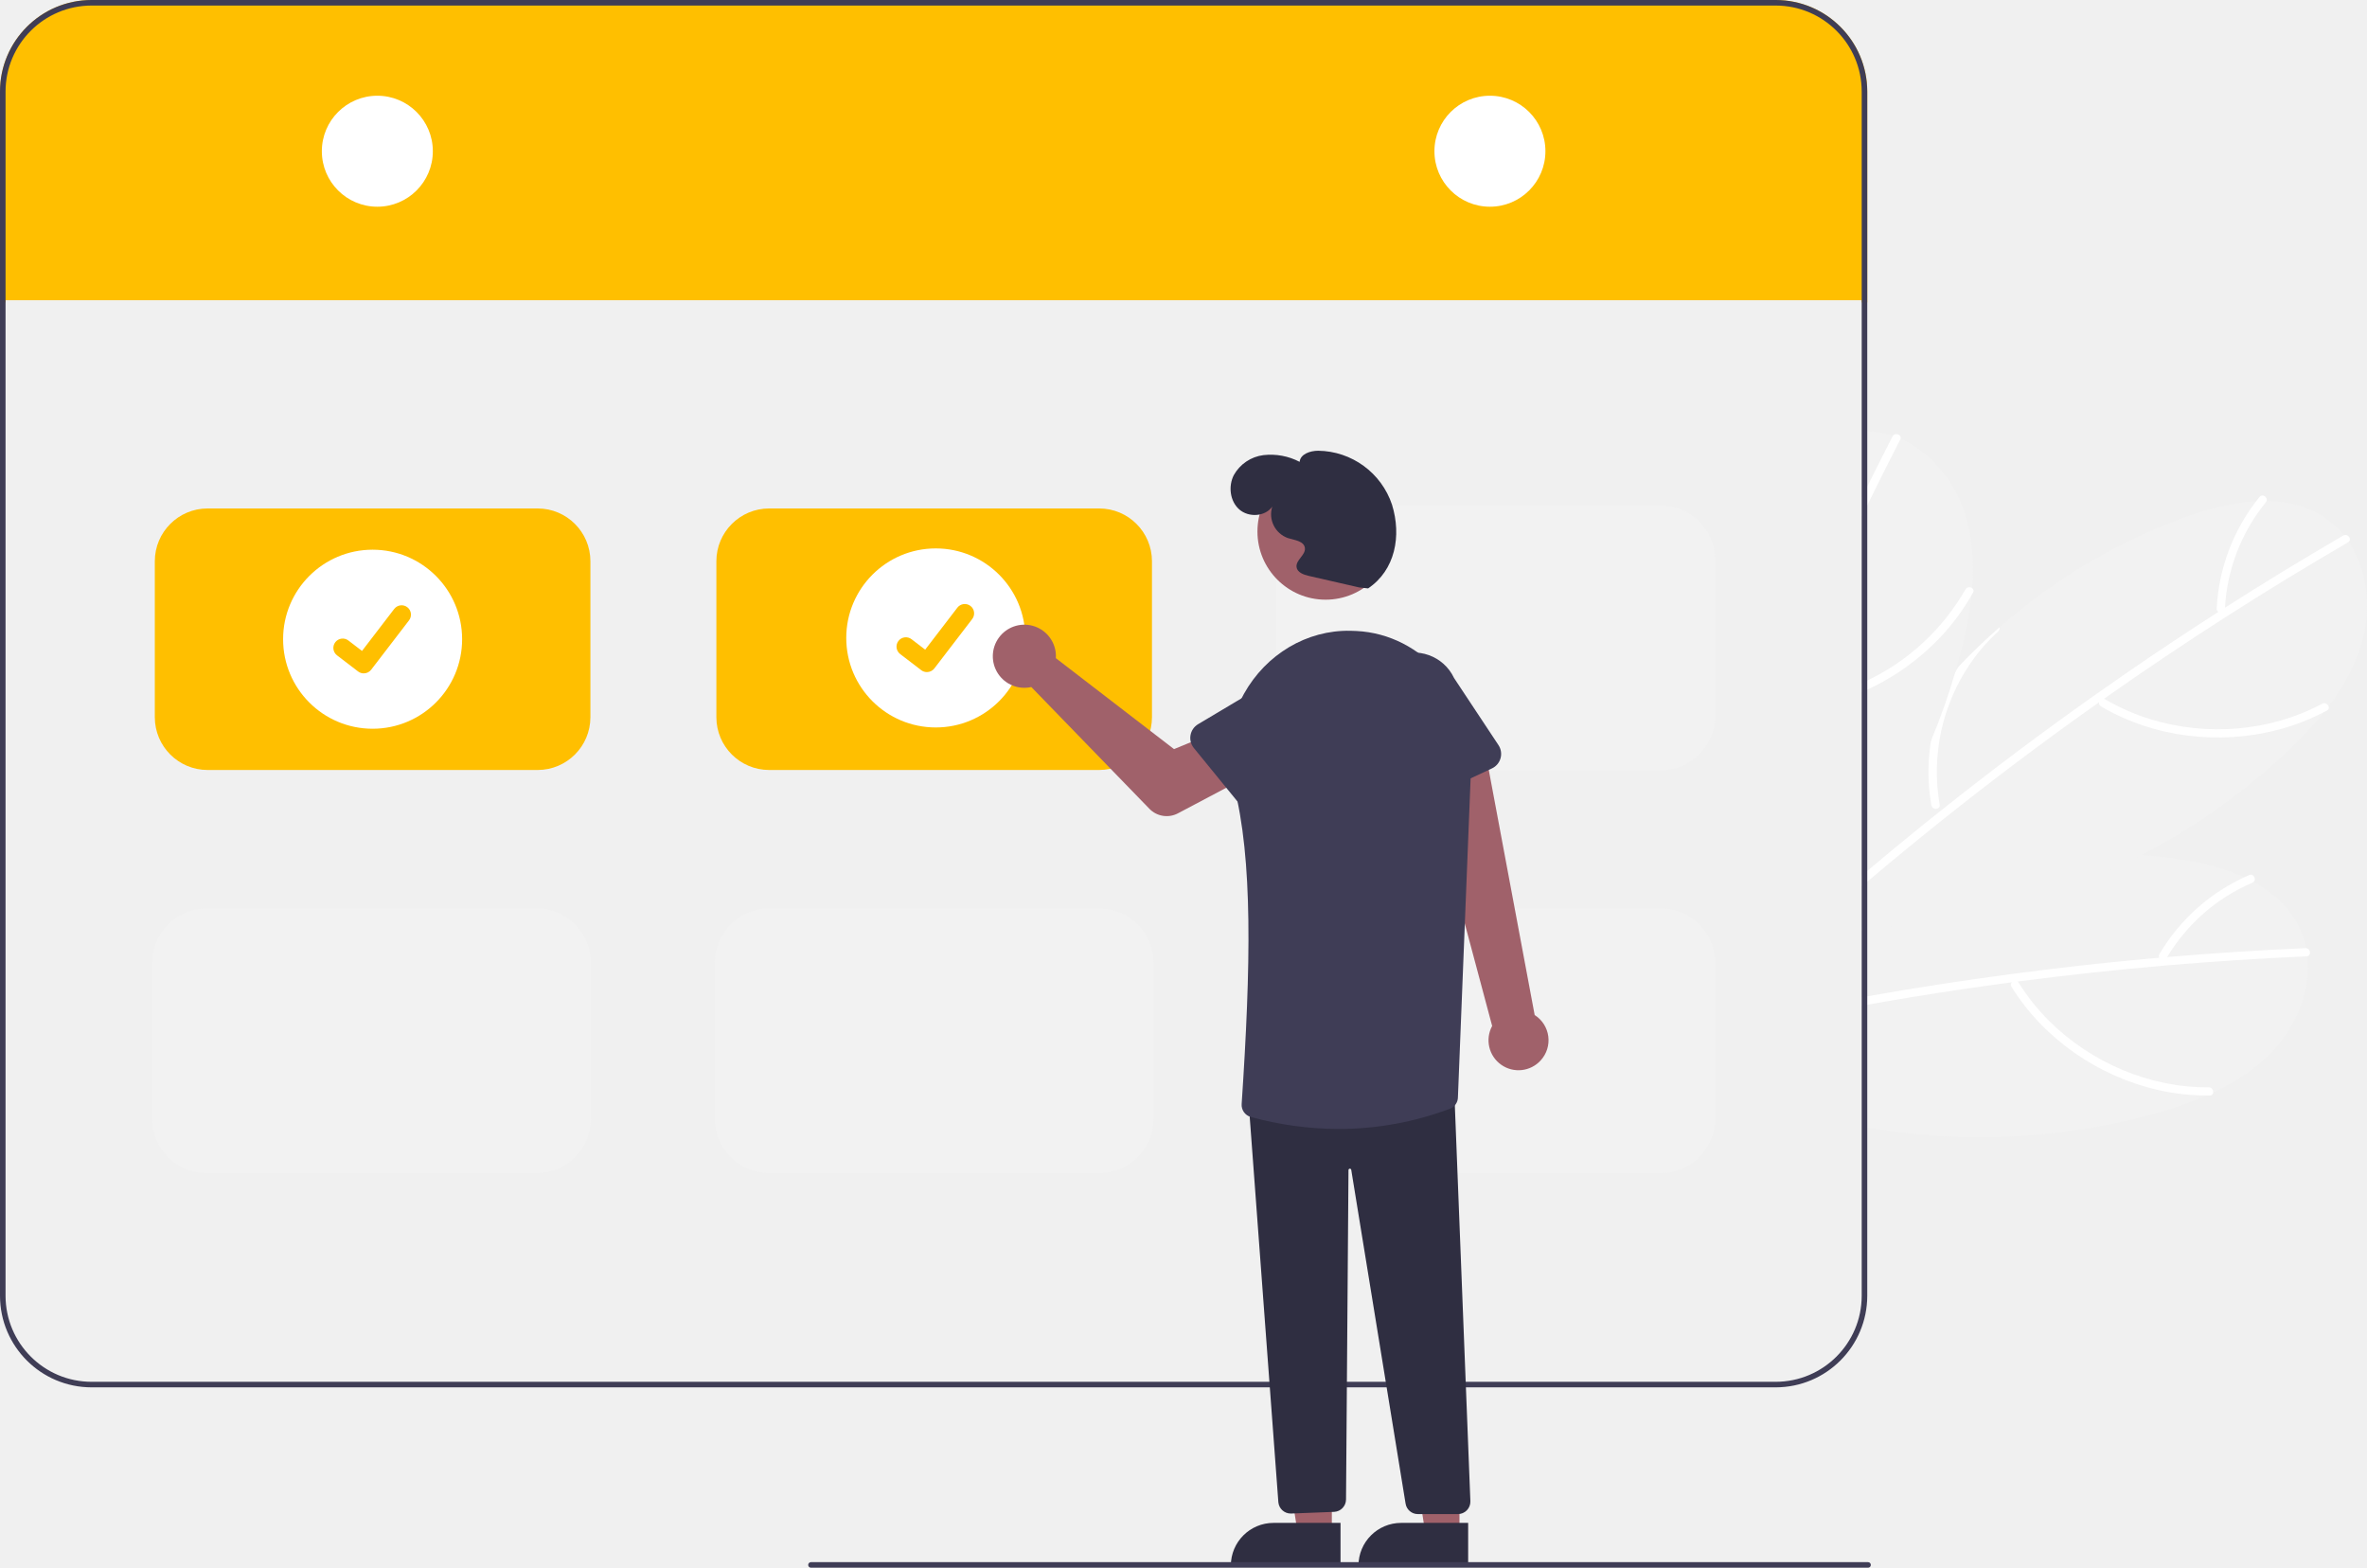
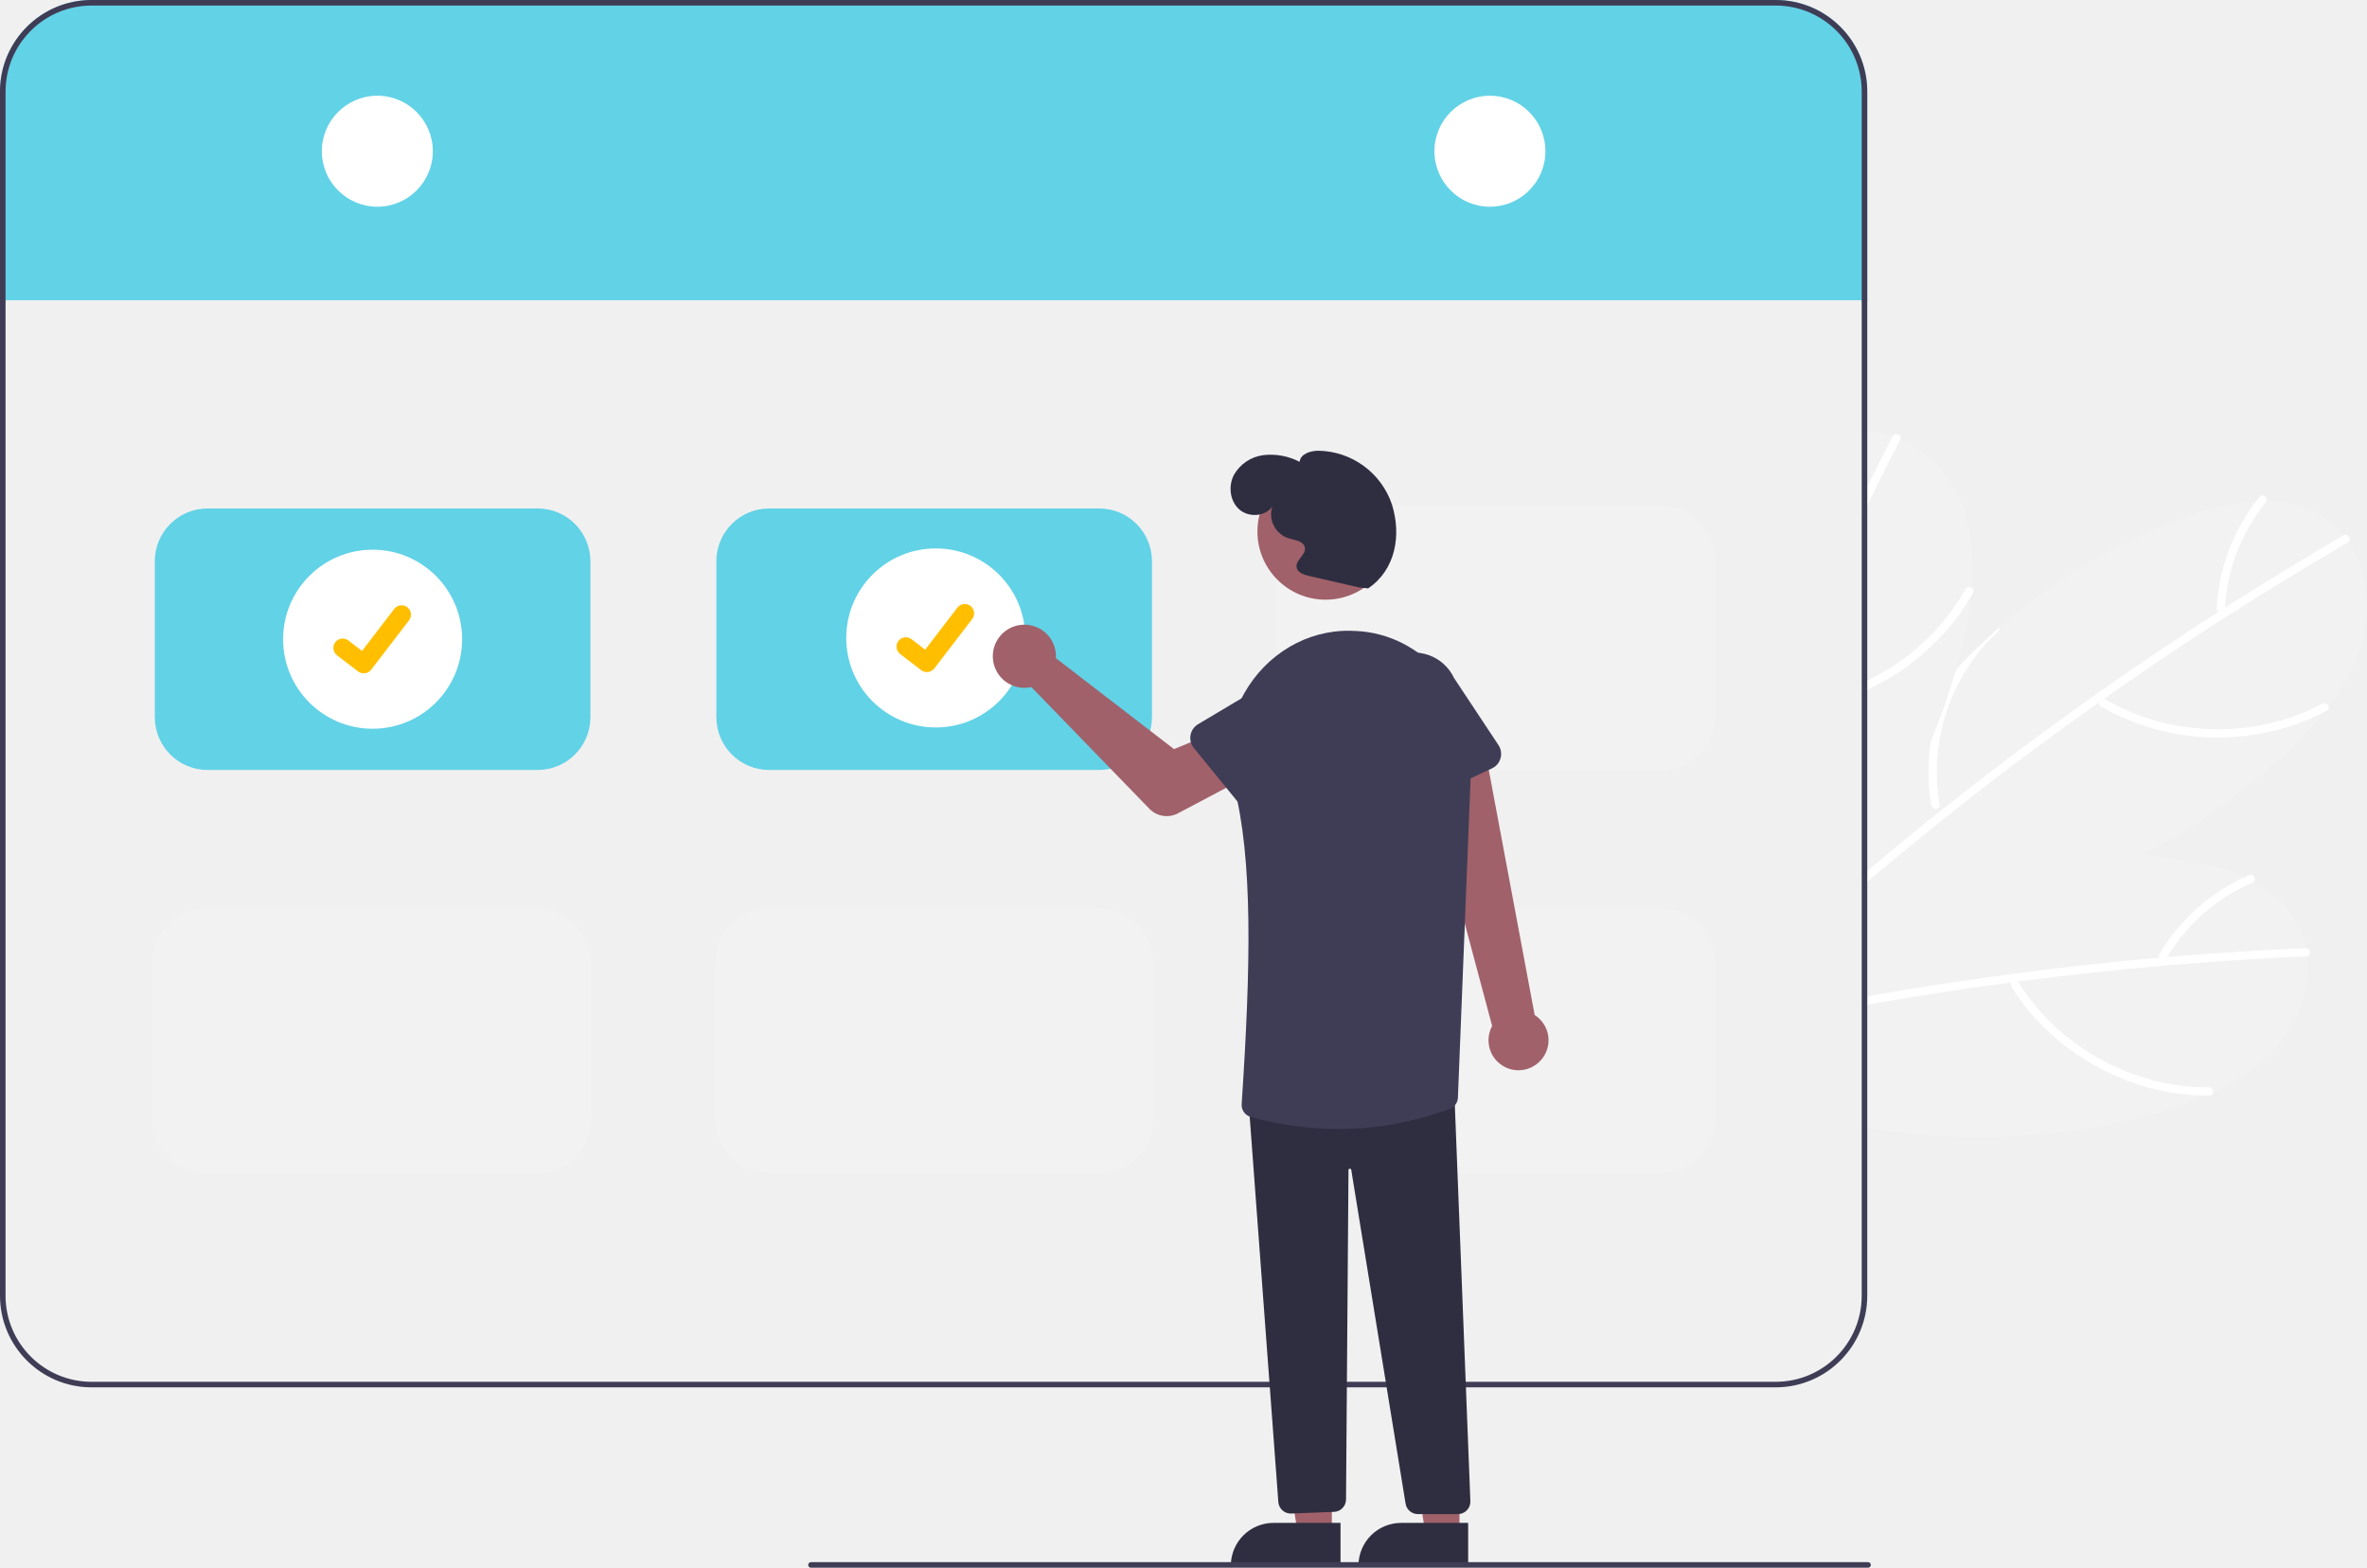
<svg xmlns="http://www.w3.org/2000/svg" data-name="Layer 1" width="853.117" height="565" viewBox="0 0 853.117 565">
  <path d="M993.211,545.61c-6.16,6.73-13.8,11.74-22.09,15.63h-.01c-.78.37-1.56.73-2.35,1.07h-.01l-.01.01-.01-.01h-.01a.01.01,0,0,1-.01.01H968.701l-.01-.01c-.01.01-.01.01-.02,0l-.01.01-.01-.01h-.01c-.01.01-.01.01-.02,0h-.01a139.774,139.774,0,0,1-17.06,6.1,236.651,236.651,0,0,1-105.11,5.49c-.67-.12-1.33-.24-2-.36V492.43c.66-.28,1.33-.56,2-.83q6.555-2.715,13.27-4.99,9.66-3.3,19.59-5.66a212.167,212.167,0,0,1,66.04-5.34q6.045.45,12.06,1.3c8.39,1.17,17.19,3.21,24.93,6.75h.01c1.13.53,2.24,1.08,3.34,1.67,6.88,3.73,12.68,8.86,16.22,15.89a30.573,30.573,0,0,1,2.72,7.99v.02c.2.96.34,1.93.45,2.89C1006.331,523.96,1001.421,536.63,993.211,545.61Z" transform="translate(-173.4413 -167.5)" fill="#f2f2f2" />
  <path d="M1005.071,512.12a1.358,1.358,0,0,1-.3.04q-25.695,1.125-51.32,3.34h-.03c-.07.01-.13.01-.2.02Q926.911,517.8,900.711,521.23c-.74.1-1.47.2-2.2.29q-18.119,2.415-36.17,5.36-7.965,1.305-15.9,2.72c-.67.12-1.33.23-2,.36v-3.03c.67-.13,1.34-.24,2-.36q26.43-4.68,53.04-8.17,6.69-.9,13.4-1.7,19.38-2.34,38.82-4.04c.95-.08,1.89-.16,2.84-.24q24.885-2.115,49.84-3.21a.939.939,0,0,1,.24.02C1006.222,509.37,1006.561,511.77,1005.071,512.12Z" transform="translate(-173.4413 -167.5)" fill="#fff" />
  <path d="M969.497,559.363c-21.34.157-42.364-8.892-57.458-23.869a77.826,77.826,0,0,1-11.184-14.07c-1.017-1.632-3.398.168-2.389,1.785,11.723,18.8,31.25,32.193,52.778,37.117a80.811,80.811,0,0,0,18.636,1.994c1.914-.014,1.517-2.972-.384-2.958Z" transform="translate(-173.4413 -167.5)" fill="#fff" />
  <path d="M879.301,480.95a1.692,1.692,0,0,1-1.25,1.13,65.22,65.22,0,0,0-14.08,5.5,68.406,68.406,0,0,0-17.53,13.25c-.27.27-.53.54-.78.82-.42.44-.82.89-1.22,1.35v-4.36c.64-.68,1.31-1.35,2-1.99a71.912,71.912,0,0,1,13.27-10.04Q869.371,483.31,879.301,480.95Z" transform="translate(-173.4413 -167.5)" fill="#fff" />
  <path d="M984.1,482.872a69.402,69.402,0,0,0-32.422,28.586,1.5,1.5,0,0,0,.793,1.954,1.528,1.528,0,0,0,1.954-.793A66.049,66.049,0,0,1,985.221,485.635c1.765-.754.648-3.519-1.121-2.763Z" transform="translate(-173.4413 -167.5)" fill="#fff" />
  <path d="M1025.021,397.94c-2.32,8.82-6.77,16.81-12.3,24.1l-.01.01c-.51.68-1.04,1.37-1.59,2.03v.01a139.271,139.271,0,0,1-12.41,13.39,233.429,233.429,0,0,1-53.37,38.13c-30.67,16.02-64.95,25.49-98.9,26.03-.26.01-.52.01-.78.01-.41.01-.82.01-1.22.01V456.21c.65-1.24,1.32-2.48,2-3.71a219.524,219.524,0,0,1,32.03-43.82c.3-.33.61-.66.92-.98q7.02-7.41,14.72-14.11a210.819,210.819,0,0,1,67.29-39.85c7.97-2.86,16.71-5.15,25.21-5.6,1.25-.07,2.49-.1,3.74-.09,7.83.11,15.34,1.96,21.75,6.54a30.999,30.999,0,0,1,6.12,5.81c.62.77,1.19,1.56,1.74,2.37v.01C1026.581,372.68,1028.121,386.17,1025.021,397.94Z" transform="translate(-173.4413 -167.5)" fill="#f2f2f2" />
  <path d="M1019.961,362.77v.01a1.461,1.461,0,0,1-.24.17q-22.2,12.915-43.84,26.77c-.02.01-.03.02-.05.03a1.739,1.739,0,0,1-.18.11q-22.245,14.25-43.86,29.46c-.6.42-1.21.85-1.82,1.28q-14.925,10.545-29.54,21.54-27.601,20.79-53.99,43.12c-.67.56-1.33,1.13-2,1.7v-3.89c.66-.57,1.33-1.14,2-1.7q10.11-8.535,20.4-16.83c2.05-1.65,4.11-3.3,6.17-4.93q27.45-21.855,56.13-42.08h.01q5.64-3.975,11.3-7.88,16.08-11.07,32.521-21.61c.79-.51,1.59-1.02,2.39-1.53q21.045-13.44,42.64-26a1.489,1.489,0,0,1,.22-.11C1019.722,359.8,1021.131,361.78,1019.961,362.77Z" transform="translate(-173.4413 -167.5)" fill="#fff" />
  <path d="M1010.409,421.133c-18.825,10.052-41.646,11.805-61.97,5.553a77.827,77.827,0,0,1-16.44-7.265c-1.659-.972-2.931,1.727-1.286,2.691,19.114,11.203,42.628,13.993,63.98,8.353a80.812,80.812,0,0,0,17.43-6.891c1.688-.901-.037-3.336-1.713-2.441Z" transform="translate(-173.4413 -167.5)" fill="#fff" />
  <path d="M869.562,457.722a68.553,68.553,0,0,1-.952-15.869,72.319,72.319,0,0,1,10.781-34.151q7.028-7.407,14.723-14.112a1.705,1.705,0,0,1-.586,1.585,65.451,65.451,0,0,0-9.912,11.408,69.122,69.122,0,0,0-11.082,50.892,1.212,1.212,0,0,1-.314,1.143A1.625,1.625,0,0,1,869.562,457.722Z" transform="translate(-173.4413 -167.5)" fill="#fff" />
  <path d="M987.809,346.612a69.402,69.402,0,0,0-15.433,40.375,1.5,1.5,0,0,0,1.61,1.362,1.528,1.528,0,0,0,1.362-1.61,66.048,66.048,0,0,1,14.737-38.201c1.213-1.488-1.061-3.417-2.276-1.926Z" transform="translate(-173.4413 -167.5)" fill="#fff" />
  <path d="M884.251,379.47v.01c-.07.86-.15,1.71-.24,2.56v.02a141.299,141.299,0,0,1-3.25,17.96c-.7,2.9-1.46,5.78-2.29,8.66-.1.37-.21.74-.32,1.1v.01a229.523,229.523,0,0,1-8.74,24.65,238.918,238.918,0,0,1-22.97,42.22c-.65.97-1.32,1.94-2,2.9V322.96c.67-.04,1.33-.04,2-.02q.48,0,.96.03a30.322,30.322,0,0,1,8.28,1.61c.94.31,1.85.66,2.75,1.05,10.91,4.78,19.48,15.32,23.2,26.91C884.421,361.22,884.981,370.35,884.251,379.47Z" transform="translate(-173.4413 -167.5)" fill="#f2f2f2" />
  <path d="M858.432,325.63a1.076,1.076,0,0,1-.11.28q-6.075,11.805-11.88,23.73c-.67,1.37-1.34,2.75-2,4.12v-6.8q.99-2.04,2-4.08,4.485-9.09,9.12-18.1a1.304,1.304,0,0,1,.12-.2C856.601,323.26,858.881,324.16,858.432,325.63Z" transform="translate(-173.4413 -167.5)" fill="#fff" />
  <path d="M884.571,381.08c-.18.32-.36.64-.56.96a79.816,79.816,0,0,1-10.42,14.24,85.916,85.916,0,0,1-27.15,19.77c-.66.32-1.33.62-2,.9V413.7c.67-.3,1.34-.61,2-.93a80.866,80.866,0,0,0,35.37-32.82,1.645,1.645,0,0,1,2.44-.47A1.153,1.153,0,0,1,884.571,381.08Z" transform="translate(-173.4413 -167.5)" fill="#fff" />
-   <path d="M846.441,200.5v76h-2v-.81h-669v.81h-2v-76a33.032,33.032,0,0,1,33-33h607A33.032,33.032,0,0,1,846.441,200.5Z" transform="translate(-173.4413 -167.5)" fill="#ffbf00" />
+   <path d="M846.441,200.5v76h-2v-.81h-669v.81h-2v-76a33.032,33.032,0,0,1,33-33h607A33.032,33.032,0,0,1,846.441,200.5Z" transform="translate(-173.4413 -167.5)" fill="#62d2e6" />
  <path d="M813.441,167.5h-607a33.032,33.032,0,0,0-33,33v434a33.032,33.032,0,0,0,33,33h607a33.032,33.032,0,0,0,33-33v-434A33.032,33.032,0,0,0,813.441,167.5Zm31,467a31.04,31.04,0,0,1-31,31h-607a31.04,31.04,0,0,1-31-31v-434a31.04,31.04,0,0,1,31-31h607a31.04,31.04,0,0,1,31,31Z" transform="translate(-173.4413 -167.5)" fill="#3f3d56" />
  <circle cx="136" cy="54.5" r="20" fill="#fff" />
  <circle cx="537" cy="54.5" r="20" fill="#fff" />
-   <path d="M367.226,445.002H248.25a19.033,19.033,0,0,1-19.011-19.011V369.758a19.033,19.033,0,0,1,19.011-19.011H367.226a19.033,19.033,0,0,1,19.011,19.011v56.233A19.033,19.033,0,0,1,367.226,445.002Z" transform="translate(-173.4413 -167.5)" fill="#ffbf00" />
-   <path d="M569.624,445.002H450.648a19.033,19.033,0,0,1-19.011-19.011V369.758a19.033,19.033,0,0,1,19.011-19.011H569.624a19.033,19.033,0,0,1,19.011,19.011v56.233A19.033,19.033,0,0,1,569.624,445.002Z" transform="translate(-173.4413 -167.5)" fill="#ffbf00" />
+   <path d="M367.226,445.002H248.25a19.033,19.033,0,0,1-19.011-19.011V369.758a19.033,19.033,0,0,1,19.011-19.011H367.226a19.033,19.033,0,0,1,19.011,19.011v56.233A19.033,19.033,0,0,1,367.226,445.002Z" transform="translate(-173.4413 -167.5)" fill="#62d2e6" />
+   <path d="M569.624,445.002H450.648a19.033,19.033,0,0,1-19.011-19.011V369.758a19.033,19.033,0,0,1,19.011-19.011H569.624a19.033,19.033,0,0,1,19.011,19.011v56.233A19.033,19.033,0,0,1,569.624,445.002Z" transform="translate(-173.4413 -167.5)" fill="#62d2e6" />
  <path d="M569.624,590.293H450.648a19.61,19.61,0,0,1-19.588-19.588V514.473A19.61,19.61,0,0,1,450.648,494.885H569.624A19.61,19.61,0,0,1,589.212,514.473v56.233A19.61,19.61,0,0,1,569.624,590.293Z" transform="translate(-173.4413 -167.5)" fill="#f2f2f2" />
  <path d="M366.836,590.293H247.86A19.61,19.61,0,0,1,228.272,570.706V514.473A19.61,19.61,0,0,1,247.86,494.885H366.836a19.61,19.61,0,0,1,19.588,19.588v56.233A19.61,19.61,0,0,1,366.836,590.293Z" transform="translate(-173.4413 -167.5)" fill="#f2f2f2" />
  <path d="M772.023,590.293H653.047a19.61,19.61,0,0,1-19.588-19.588V514.473A19.61,19.61,0,0,1,653.047,494.885H772.023a19.61,19.61,0,0,1,19.588,19.588v56.233A19.61,19.61,0,0,1,772.023,590.293Z" transform="translate(-173.4413 -167.5)" fill="#f2f2f2" />
  <path d="M772.023,445.115H653.047a19.61,19.61,0,0,1-19.588-19.588V369.294a19.61,19.61,0,0,1,19.588-19.588H772.023a19.61,19.61,0,0,1,19.588,19.588v56.233A19.61,19.61,0,0,1,772.023,445.115Z" transform="translate(-173.4413 -167.5)" fill="#f2f2f2" />
  <circle cx="134.297" cy="230.374" r="32.262" fill="#fff" />
  <path d="M304.54,410.181a3.346,3.346,0,0,1-2.013-.669l-.036-.027-7.582-5.805a3.368,3.368,0,1,1,4.097-5.348l4.911,3.766,11.605-15.135a3.368,3.368,0,0,1,4.723-.623l-.072.098.074-.097a3.372,3.372,0,0,1,.623,4.723l-13.65,17.802A3.37,3.37,0,0,1,304.54,410.181Z" transform="translate(-173.4413 -167.5)" fill="#ffbf00" />
  <circle cx="337.271" cy="229.911" r="32.262" fill="#fff" />
  <path d="M507.515,409.718a3.346,3.346,0,0,1-2.013-.669l-.036-.027-7.582-5.805a3.368,3.368,0,1,1,4.097-5.348l4.911,3.766,11.605-15.135a3.368,3.368,0,0,1,4.723-.623l-.072.098.074-.097a3.372,3.372,0,0,1,.623,4.723l-13.65,17.802A3.37,3.37,0,0,1,507.515,409.718Z" transform="translate(-173.4413 -167.5)" fill="#ffbf00" />
  <path d="M728.754,549.65a10.743,10.743,0,0,0-2.183-16.327l-18.011-96.173-21.905,8.123,24.592,91.981a10.801,10.801,0,0,0,17.506,12.397Z" transform="translate(-173.4413 -167.5)" fill="#a0616a" />
  <path d="M553.969,402.9a11.406,11.406,0,0,1,.022,1.796l42.59,32.78,12.078-4.96,9.867,17.249-20.528,10.858a8.67,8.67,0,0,1-10.277-1.627l-42.571-43.889a11.376,11.376,0,1,1,8.819-12.206Z" transform="translate(-173.4413 -167.5)" fill="#a0616a" />
  <polygon points="480.028 552.849 467.769 552.849 461.936 515.561 480.031 515.562 480.028 552.849" fill="#a0616a" />
  <path d="M656.596,732.233l-39.531-.001v-.5a15.386,15.386,0,0,1,15.386-15.386h.001l24.144.001Z" transform="translate(-173.4413 -167.5)" fill="#2f2e41" />
  <polygon points="526.028 552.849 513.769 552.849 507.936 515.561 526.031 515.562 526.028 552.849" fill="#a0616a" />
  <path d="M702.596,732.233l-39.531-.001v-.5a15.386,15.386,0,0,1,15.386-15.386h.001l24.144.001Z" transform="translate(-173.4413 -167.5)" fill="#2f2e41" />
  <path d="M638.664,712.979a4.49,4.49,0,0,1-4.475-4.072L623.506,565.218l.505-.041,73.521-6.043.02.522L703.396,708.507a4.5,4.5,0,0,1-4.497,4.668H684.483a4.475,4.475,0,0,1-4.448-3.815L660.46,589.114a.5.5,0,0,0-.994.072L658.578,707.91a4.505,4.505,0,0,1-4.263,4.462l-15.409.601C638.825,712.977,638.744,712.979,638.664,712.979Z" transform="translate(-173.4413 -167.5)" fill="#2f2e41" />
  <circle cx="477.772" cy="191.564" r="24.561" fill="#a0616a" />
  <path d="M655.968,574.382a121.037,121.037,0,0,1-31.768-4.342,4.51,4.51,0,0,1-3.236-4.687c3.306-49.693,4.084-88.257-2.869-114.939-2.963-11.372-1.618-23.349,3.691-32.86,7.99-14.313,22.675-23.024,38.34-22.724h0q1.123.021,2.268.08c23.773,1.224,42.297,22.73,41.294,47.942l-4.782,120.168a4.44,4.44,0,0,1-2.815,4.044A114.245,114.245,0,0,1,655.968,574.382Z" transform="translate(-173.4413 -167.5)" fill="#3f3d56" />
  <path d="M622.136,459.641l-18.398-22.544a5.761,5.761,0,0,1,1.514-8.592l24.921-14.85a16.001,16.001,0,0,1,20.16,24.853l-19.477,21.373a5.761,5.761,0,0,1-8.721-.239Z" transform="translate(-173.4413 -167.5)" fill="#3f3d56" />
  <path d="M680.011,456.812a5.755,5.755,0,0,1-3.164-3.606l-8.282-27.705A16.001,16.001,0,0,1,697.509,411.849L713.525,436.037a5.761,5.761,0,0,1-2.361,8.399l-26.354,12.336A5.755,5.755,0,0,1,680.011,456.812Z" transform="translate(-173.4413 -167.5)" fill="#3f3d56" />
  <path d="M663.35,379.217l-18.206-4.167c-1.878-.43-4.134-1.25-4.395-3.159-.35-2.565,3.341-4.352,3.001-6.919-.33-2.486-3.693-2.806-6.09-3.54a9.111,9.111,0,0,1-5.672-11.34c-2.594,3.656-8.522,3.969-11.887,1.007s-4.01-8.336-1.99-12.338a14.287,14.287,0,0,1,10.724-7.24,22.617,22.617,0,0,1,13.023,2.428c.267-2.833,3.804-3.982,6.65-4.007a28.431,28.431,0,0,1,26.643,19.446c3.492,11.252,1.156,23.586-8.614,30.17Z" transform="translate(-173.4413 -167.5)" fill="#2f2e41" />
  <path d="M846.729,732.5h-381a1,1,0,1,1,0-2h381a1,1,0,1,1,0,2Z" transform="translate(-173.4413 -167.5)" fill="#3f3d56" />
</svg>
